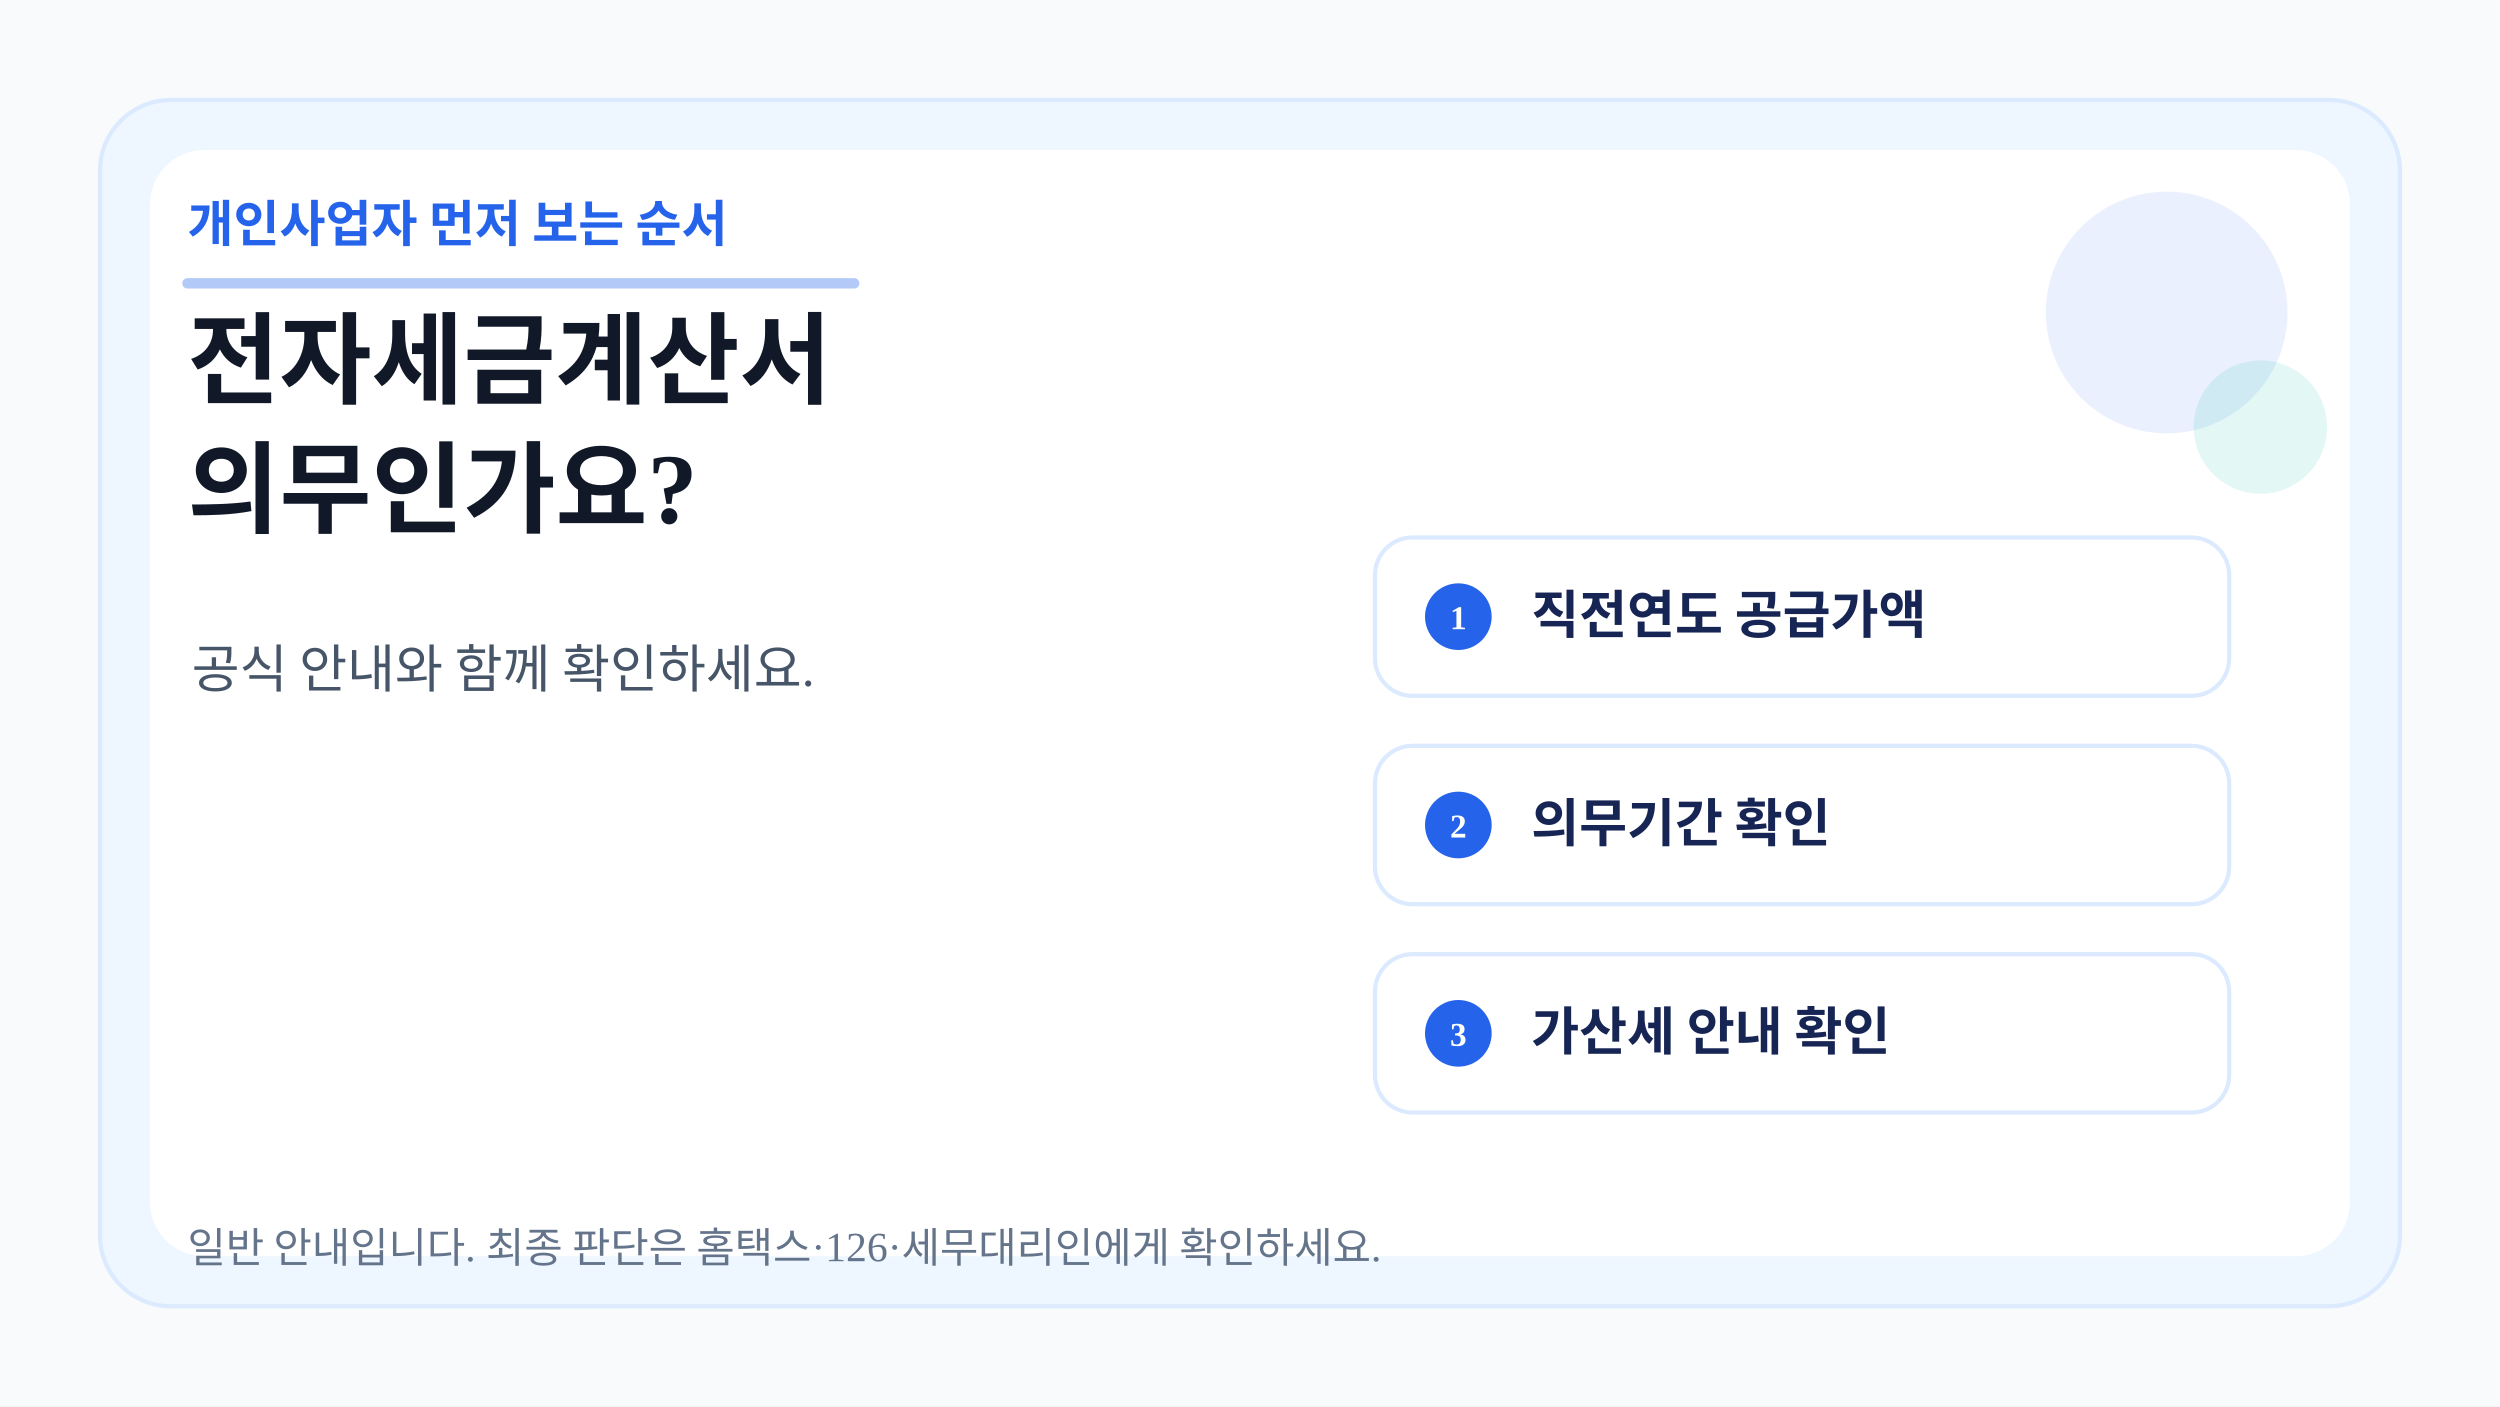
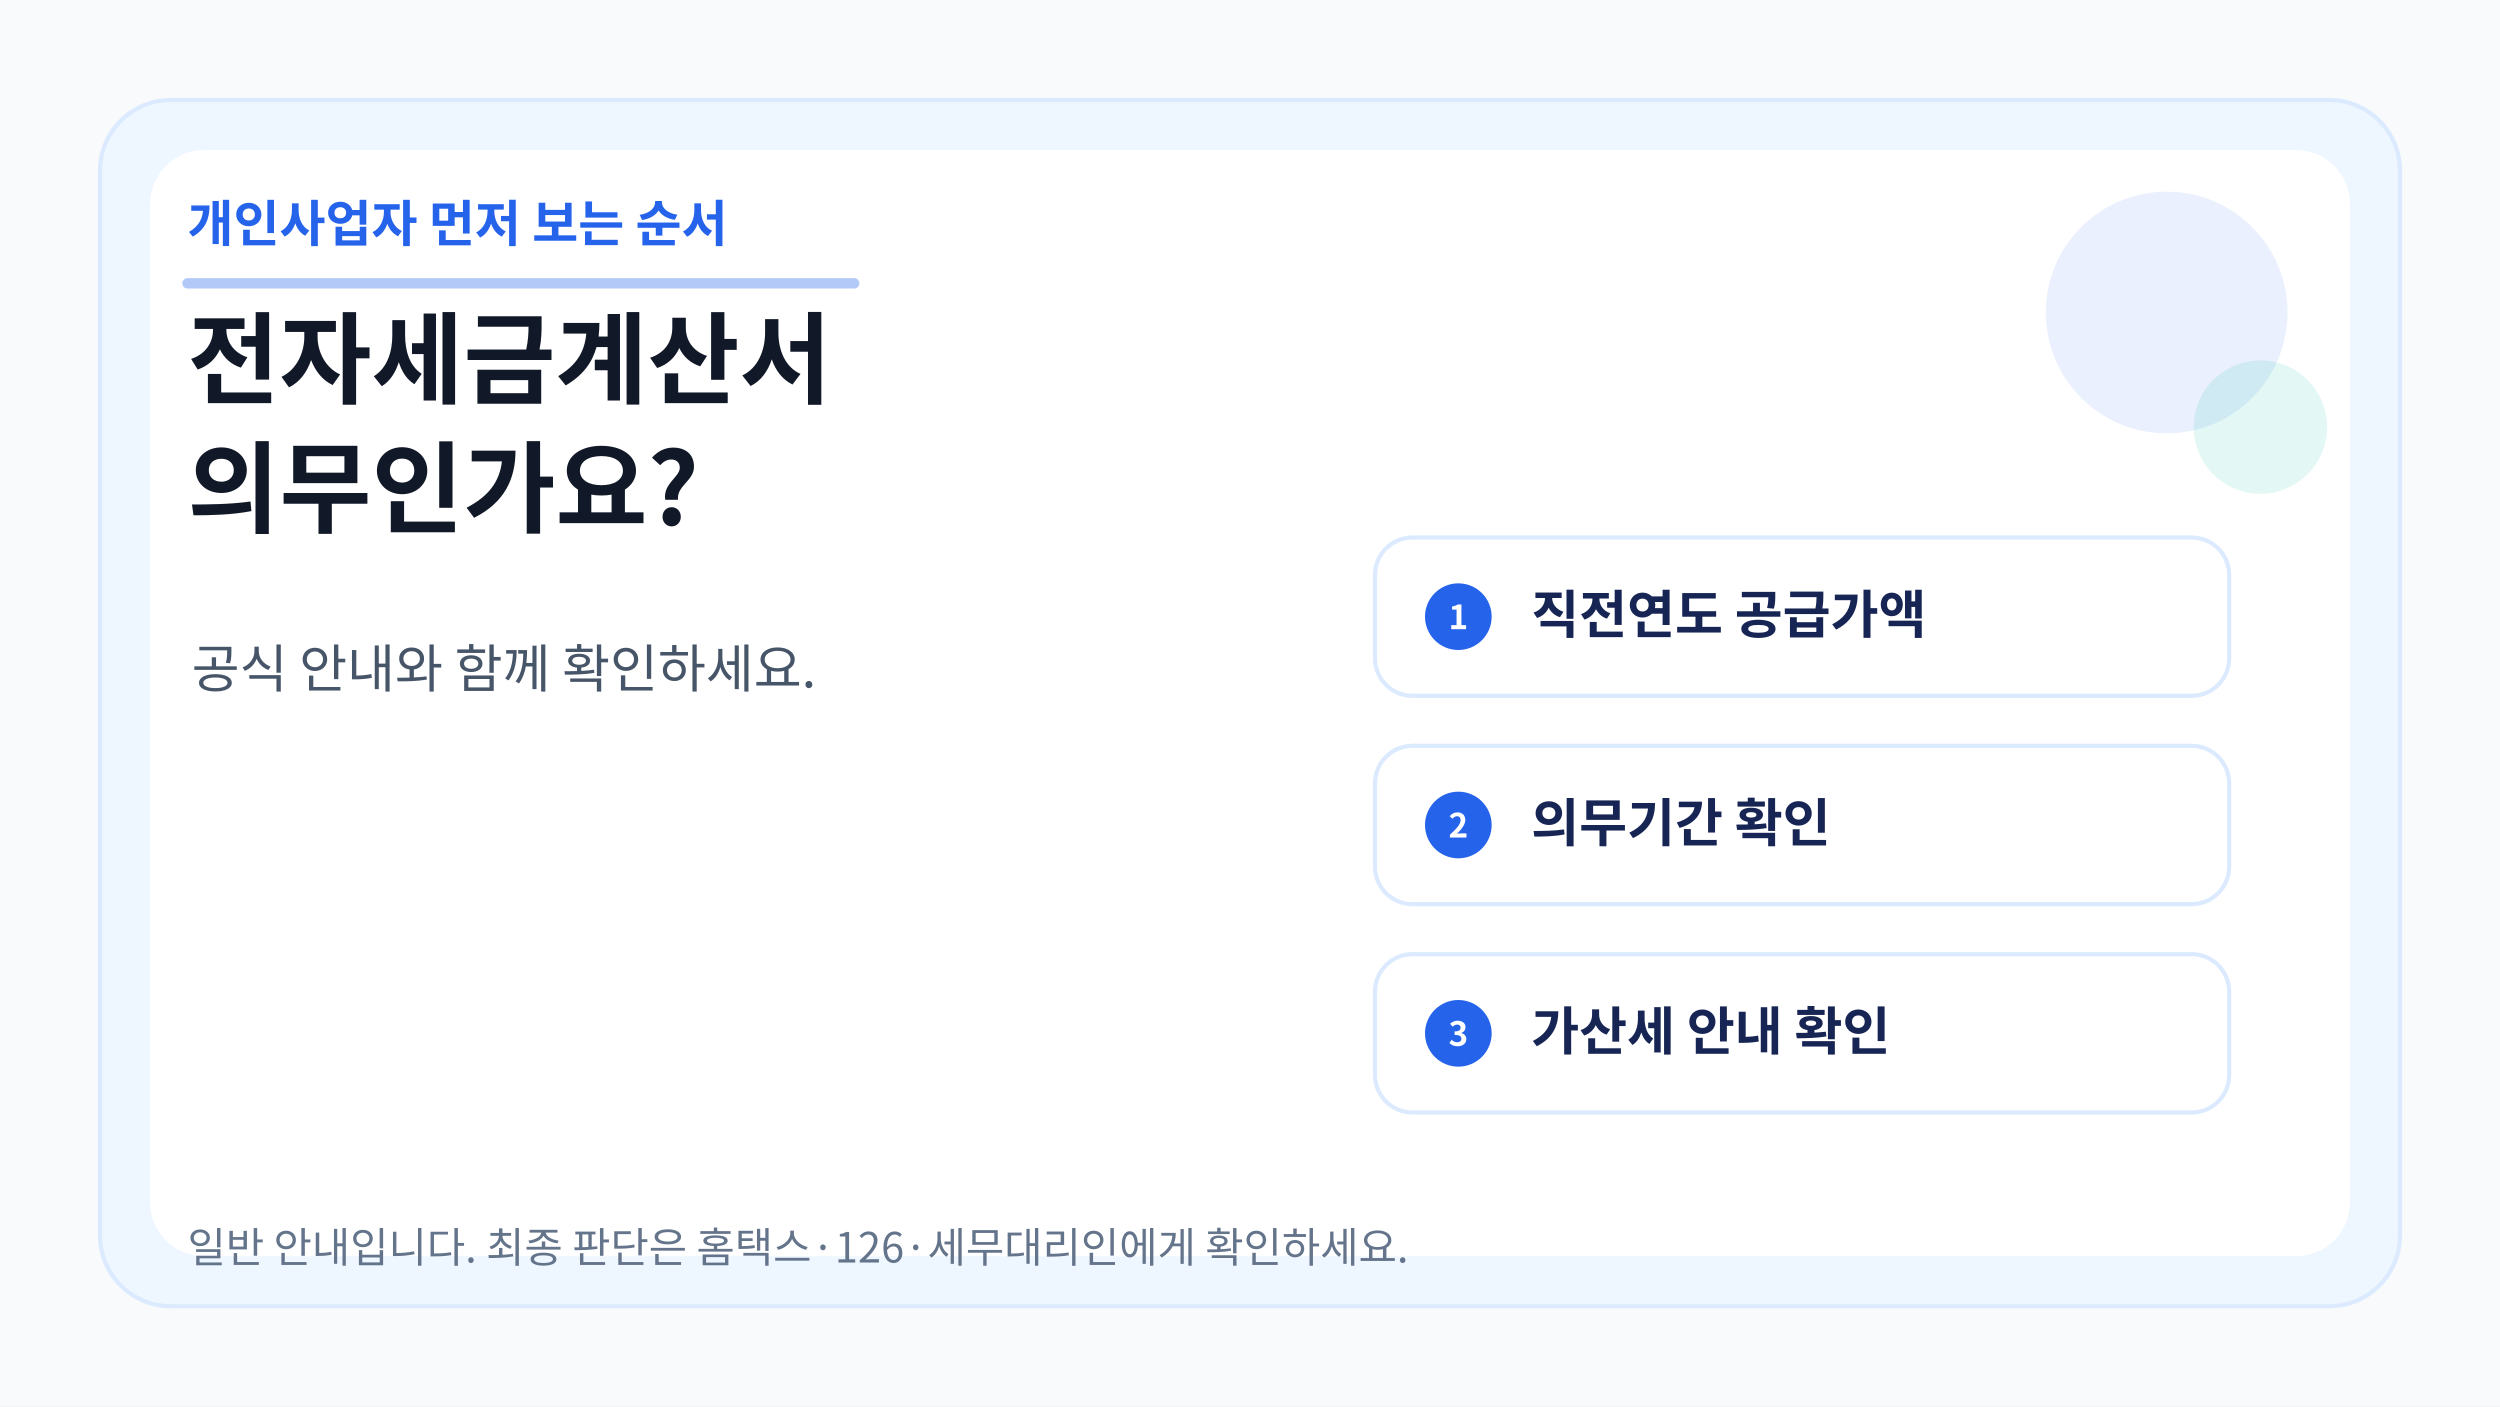
<svg xmlns="http://www.w3.org/2000/svg" width="1200" height="675" viewBox="0 0 1200 675">
  <rect width="1200" height="675" fill="#f8fafc" />
  <rect x="48" y="48" width="1104" height="579" rx="34" fill="#eef6ff" stroke="#dbeafe" stroke-width="2" />
  <rect x="72" y="72" width="1056" height="531" rx="26" fill="#fff" />
-   <text x="90" y="116" font-size="24" font-weight="700" fill="#2563eb">개인사업자 먼저 보는 순서</text>
+   <text x="90" y="116" font-family="Apple SD Gothic Neo, Nanum Gothic, Noto Sans CJK KR, Noto Sans KR, sans-serif" font-size="24" font-weight="700" fill="#2563eb">개인사업자 먼저 보는 순서</text>
  <line x1="90" y1="136" x2="410" y2="136" stroke="#2563eb" stroke-width="5" stroke-linecap="round" opacity="0.35" />
-   <text x="90" y="190" font-size="48" font-weight="800" fill="#111827">전자세금계산서</text>
-   <text x="90" y="252" font-size="48" font-weight="800" fill="#111827">의무인가요?</text>
-   <text x="92" y="330" font-size="25" fill="#475569">공식 안내와 함께 확인하세요.</text>
+   <text x="90" y="190" font-family="Apple SD Gothic Neo, Nanum Gothic, Noto Sans CJK KR, Noto Sans KR, sans-serif" font-size="48" font-weight="800" fill="#111827">전자세금계산서</text>
+   <text x="90" y="252" font-family="Apple SD Gothic Neo, Nanum Gothic, Noto Sans CJK KR, Noto Sans KR, sans-serif" font-size="48" font-weight="800" fill="#111827">의무인가요?</text>
+   <text x="92" y="330" font-family="Apple SD Gothic Neo, Nanum Gothic, Noto Sans CJK KR, Noto Sans KR, sans-serif" font-size="25" fill="#475569">공식 안내와 함께 확인하세요.</text>
  <rect x="660" y="258" width="410" height="76" rx="18" fill="#fff" stroke="#dbeafe" stroke-width="2" />
  <circle cx="700" cy="296" r="16" fill="#2563eb" />
-   <text x="700" y="302" font-size="16" font-weight="800" text-anchor="middle" fill="#fff">1</text>
-   <text x="735" y="304" font-size="25" font-weight="750" fill="#172554">직전연도 공급가액</text>
+   <text x="700" y="302" font-family="Apple SD Gothic Neo, Nanum Gothic, Noto Sans CJK KR, Noto Sans KR, sans-serif" font-size="16" font-weight="800" text-anchor="middle" fill="#fff">1</text>
+   <text x="735" y="304" font-family="Apple SD Gothic Neo, Nanum Gothic, Noto Sans CJK KR, Noto Sans KR, sans-serif" font-size="25" font-weight="700" fill="#172554">직전연도 공급가액</text>
  <rect x="660" y="358" width="410" height="76" rx="18" fill="#fff" stroke="#dbeafe" stroke-width="2" />
  <circle cx="700" cy="396" r="16" fill="#2563eb" />
-   <text x="700" y="402" font-size="16" font-weight="800" text-anchor="middle" fill="#fff">2</text>
-   <text x="735" y="404" font-size="25" font-weight="750" fill="#172554">의무기간 확인</text>
+   <text x="700" y="402" font-family="Apple SD Gothic Neo, Nanum Gothic, Noto Sans CJK KR, Noto Sans KR, sans-serif" font-size="16" font-weight="800" text-anchor="middle" fill="#fff">2</text>
+   <text x="735" y="404" font-family="Apple SD Gothic Neo, Nanum Gothic, Noto Sans CJK KR, Noto Sans KR, sans-serif" font-size="25" font-weight="700" fill="#172554">의무기간 확인</text>
  <rect x="660" y="458" width="410" height="76" rx="18" fill="#fff" stroke="#dbeafe" stroke-width="2" />
  <circle cx="700" cy="496" r="16" fill="#2563eb" />
-   <text x="700" y="502" font-size="16" font-weight="800" text-anchor="middle" fill="#fff">3</text>
-   <text x="735" y="504" font-size="25" font-weight="750" fill="#172554">가산세 안내 확인</text>
-   <text x="90" y="606" font-size="20" fill="#64748b">일반 안내입니다. 최종 판단은 홈택스·126·세무대리인에게 확인하세요.</text>
+   <text x="700" y="502" font-family="Apple SD Gothic Neo, Nanum Gothic, Noto Sans CJK KR, Noto Sans KR, sans-serif" font-size="16" font-weight="800" text-anchor="middle" fill="#fff">3</text>
+   <text x="735" y="504" font-family="Apple SD Gothic Neo, Nanum Gothic, Noto Sans CJK KR, Noto Sans KR, sans-serif" font-size="25" font-weight="700" fill="#172554">가산세 안내 확인</text>
+   <text x="90" y="606" font-family="Apple SD Gothic Neo, Nanum Gothic, Noto Sans CJK KR, Noto Sans KR, sans-serif" font-size="20" fill="#64748b">일반 안내입니다. 최종 판단은 홈택스·126·세무대리인에게 확인하세요.</text>
  <circle cx="1040" cy="150" r="58" fill="#2563eb" opacity="0.10" />
  <circle cx="1085" cy="205" r="32" fill="#14b8a6" opacity="0.12" />
</svg>
